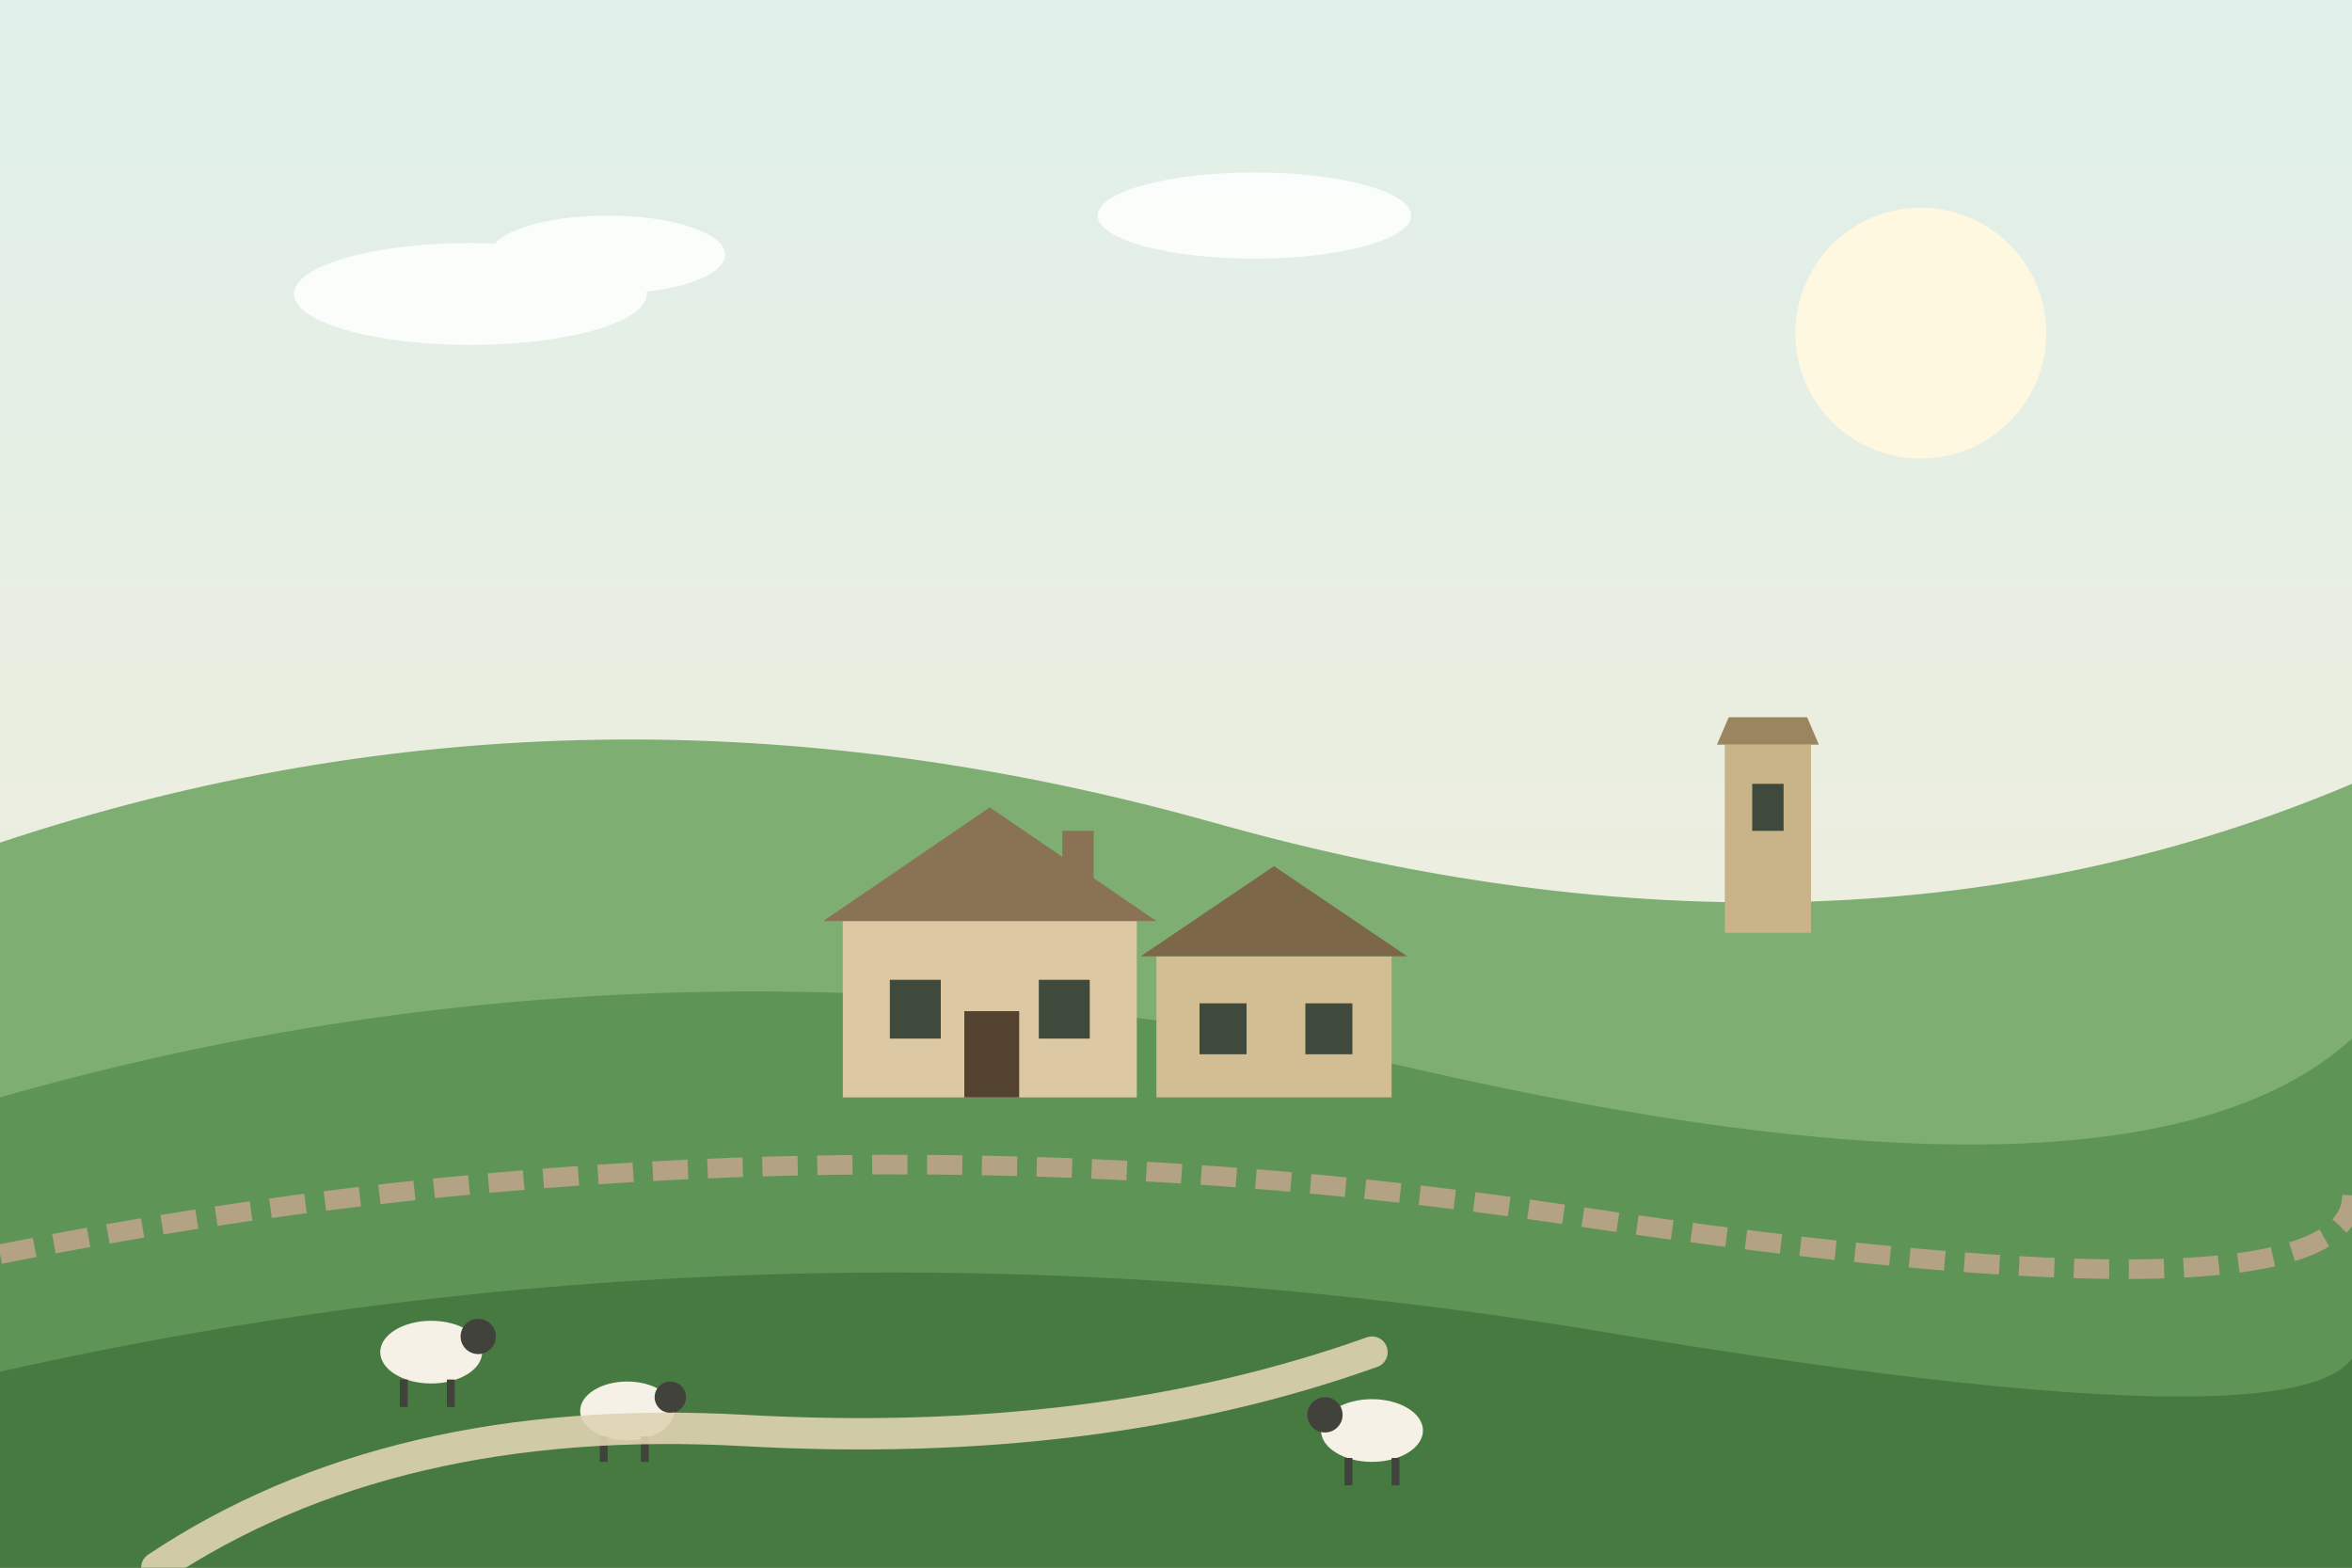
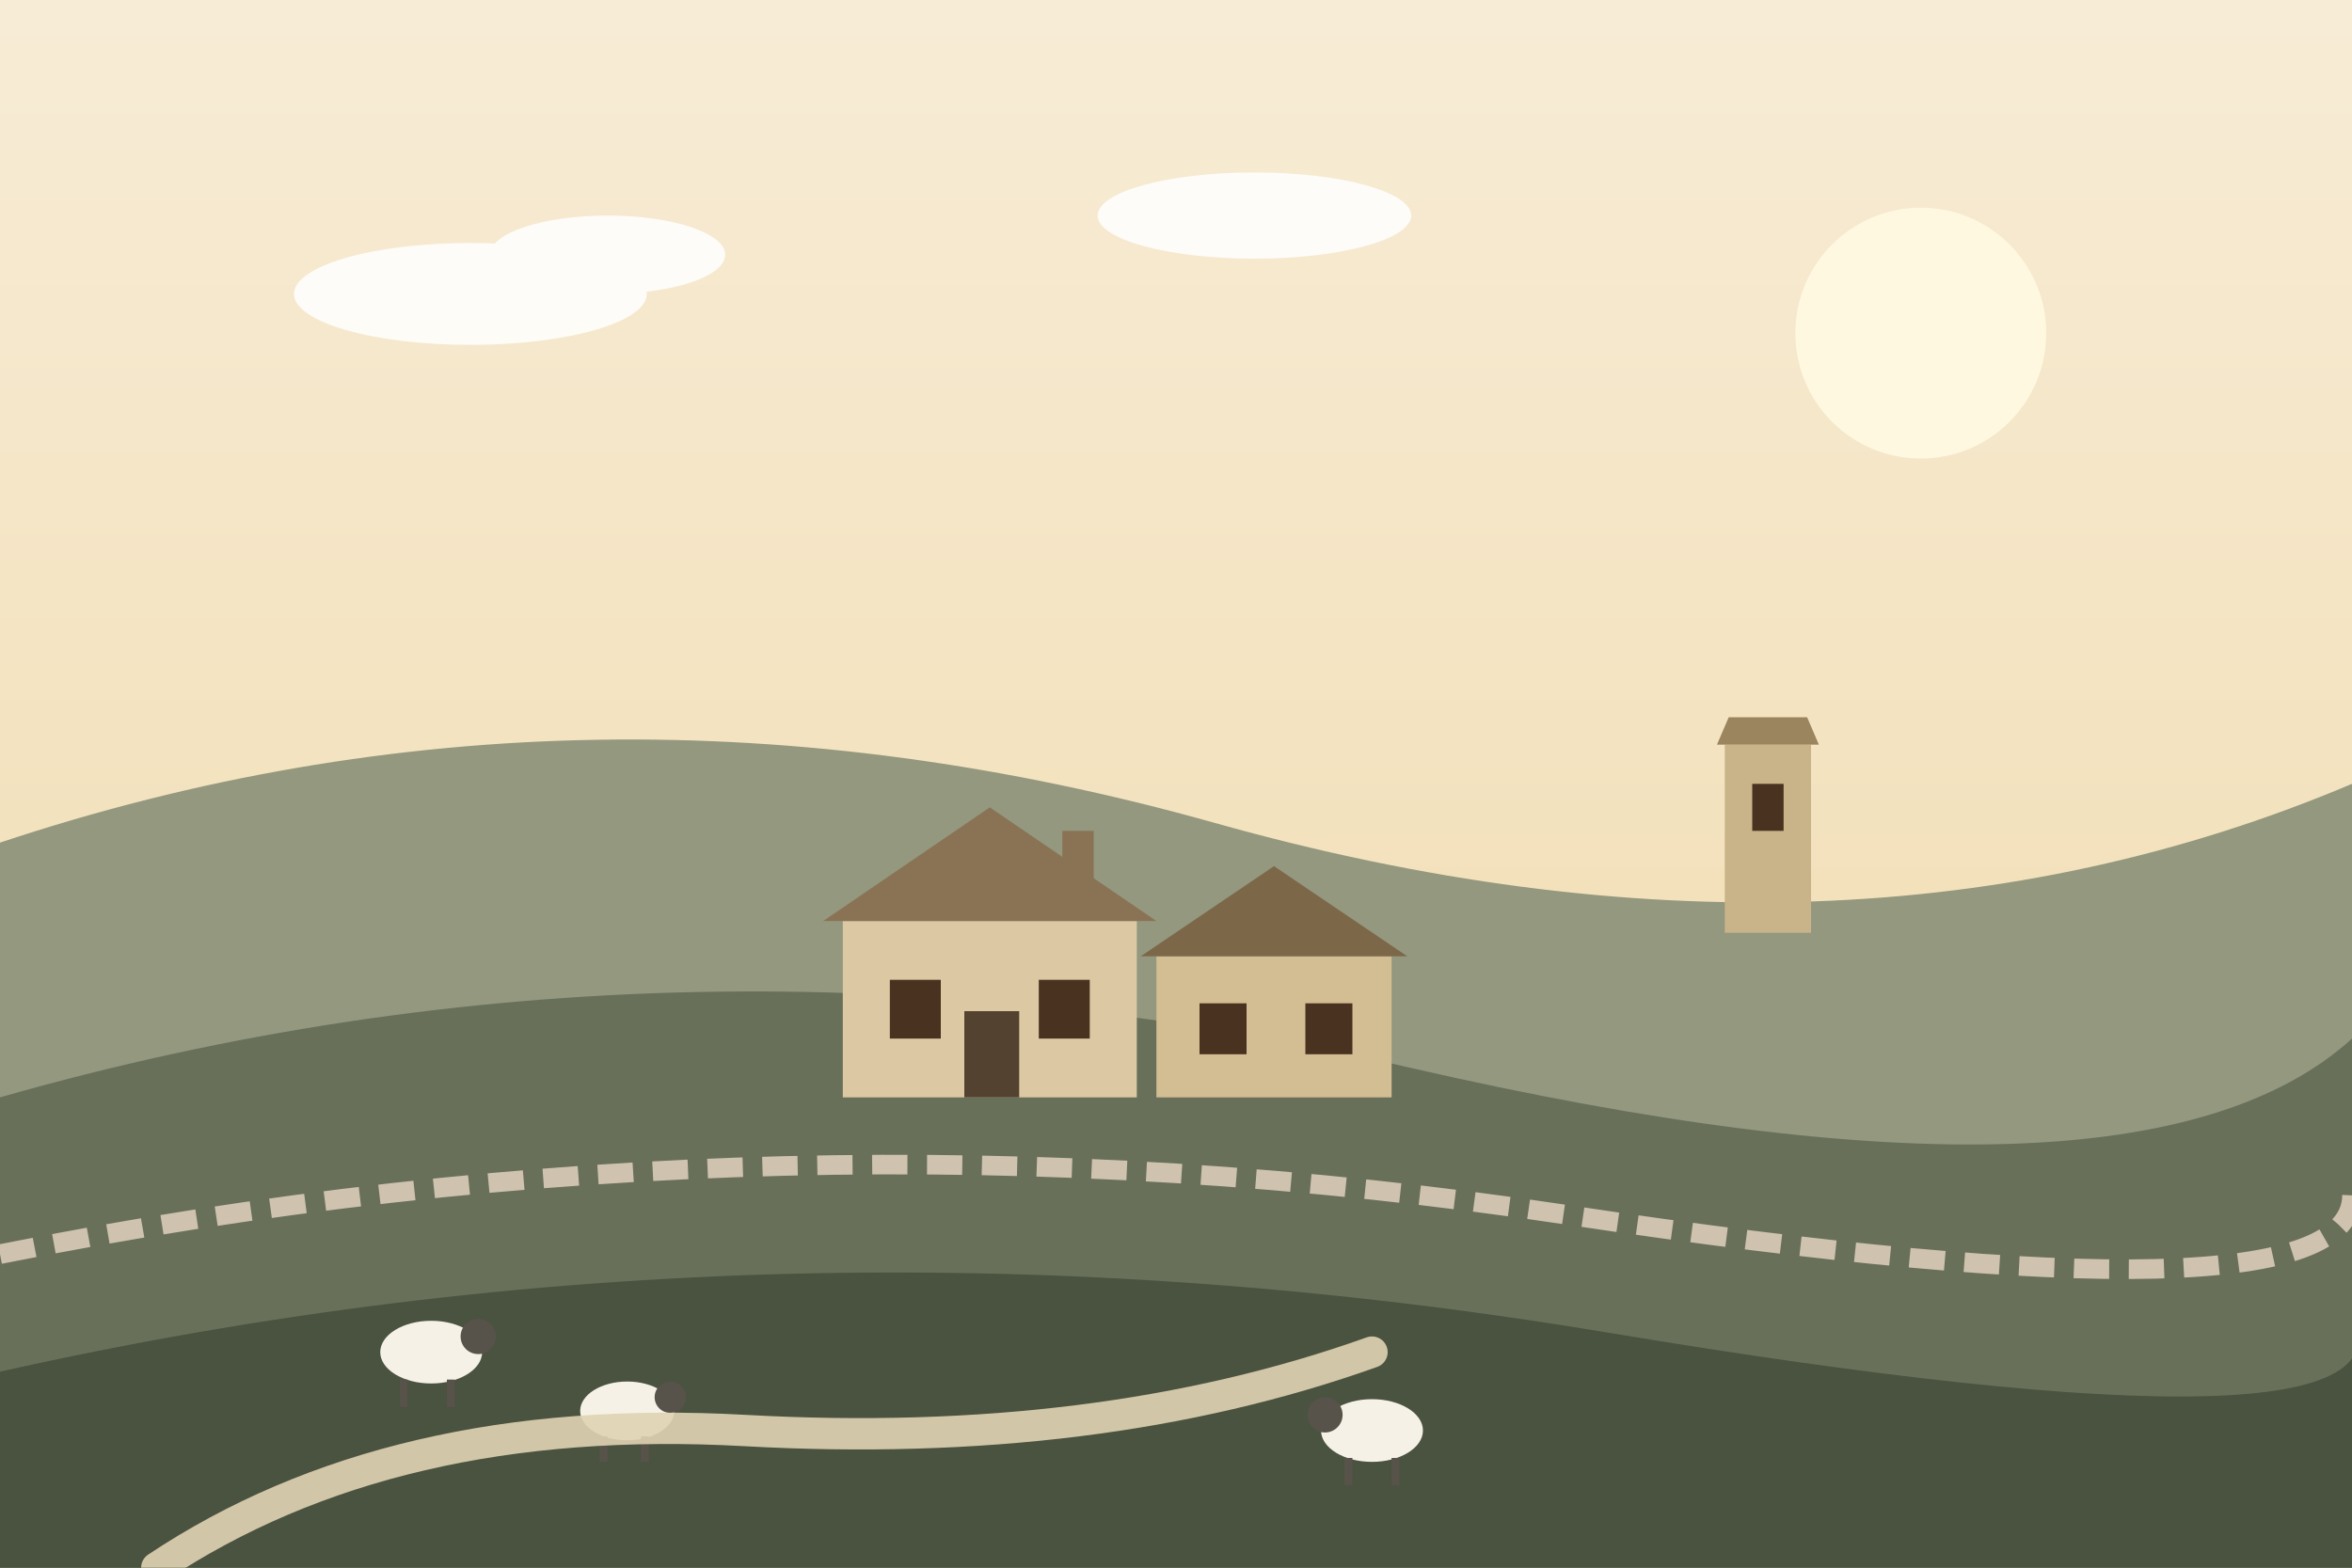
<svg xmlns="http://www.w3.org/2000/svg" viewBox="0 0 1200 800" preserveAspectRatio="xMidYMid slice">
  <defs>
    <linearGradient id="wsky" x1="0" y1="0" x2="0" y2="1">
-       <stop offset="0" stop-color="#dff0ea" />
-       <stop offset="1" stop-color="#f6ecd6" />
+       <stop offset="0" stop-color="#f7ecd6" />
+       <stop offset="1" stop-color="#f0d9a8" />
    </linearGradient>
  </defs>
  <rect width="1200" height="800" fill="url(#wsky)" />
  <circle cx="980" cy="170" r="64" fill="#fff8e1" />
  <g fill="#ffffff" opacity="0.85">
    <ellipse cx="240" cy="150" rx="90" ry="26" />
    <ellipse cx="310" cy="130" rx="60" ry="20" />
    <ellipse cx="640" cy="110" rx="80" ry="22" />
  </g>
-   <path d="M0 430 Q300 330 620 420 T1200 400 L1200 800 L0 800 Z" fill="#7fae72" />
-   <path d="M0 560 Q350 460 720 545 T1200 530 L1200 800 L0 800 Z" fill="#5f9457" />
-   <path d="M0 700 Q400 610 820 680 T1200 670 L1200 800 L0 800 Z" fill="#477a41" />
-   <path d="M0 640 Q400 560 800 620 T1200 610" stroke="#b3a284" stroke-width="10" fill="none" stroke-dasharray="18 10" />
+   <path d="M0 430 Q300 330 620 420 T1200 400 L1200 800 L0 800 Z" fill="#93987f" />
+   <path d="M0 560 Q350 460 720 545 T1200 530 L1200 800 L0 800 Z" fill="#68705a" />
+   <path d="M0 700 Q400 610 820 680 T1200 670 L1200 800 L0 800 Z" fill="#4a5240" />
+   <path d="M0 640 Q400 560 800 620 T1200 610" stroke="#cfc2ae" stroke-width="10" fill="none" stroke-dasharray="18 10" />
  <g transform="translate(430,430)">
    <rect x="0" y="40" width="150" height="90" fill="#dcc9a3" />
    <path d="M-10 40 L75 -18 L160 40 Z" fill="#8a7354" />
-     <rect x="24" y="70" width="26" height="30" fill="#3f4a3c" />
-     <rect x="100" y="70" width="26" height="30" fill="#3f4a3c" />
+     <rect x="24" y="70" width="26" height="30" fill="#4a3221" />
+     <rect x="100" y="70" width="26" height="30" fill="#4a3221" />
    <rect x="62" y="86" width="28" height="44" fill="#544230" />
    <rect x="112" y="-6" width="16" height="34" fill="#8a7354" />
    <rect x="160" y="58" width="120" height="72" fill="#d3bd93" />
    <path d="M152 58 L220 12 L288 58 Z" fill="#7d6749" />
-     <rect x="182" y="82" width="24" height="26" fill="#3f4a3c" />
-     <rect x="236" y="82" width="24" height="26" fill="#3f4a3c" />
+     <rect x="182" y="82" width="24" height="26" fill="#4a3221" />
+     <rect x="236" y="82" width="24" height="26" fill="#4a3221" />
  </g>
  <g transform="translate(880,380)" fill="#c9b489">
    <rect x="0" y="0" width="44" height="96" />
    <path d="M-4 0 h52 l-6 -14 h-40 Z" fill="#9b855f" />
-     <rect x="14" y="20" width="16" height="24" fill="#3f4a3c" />
+     <rect x="14" y="20" width="16" height="24" fill="#4a3221" />
  </g>
  <g>
    <g transform="translate(220,690)">
      <ellipse cx="0" cy="0" rx="26" ry="16" fill="#f5f1e6" />
-       <circle cx="24" cy="-8" r="9" fill="#42423c" />
-       <path d="M-14 14 v14 M10 14 v14" stroke="#42423c" stroke-width="4" />
+       <circle cx="24" cy="-8" r="9" fill="#57534a" />
+       <path d="M-14 14 v14 M10 14 v14" stroke="#57534a" stroke-width="4" />
    </g>
    <g transform="translate(320,720)">
      <ellipse cx="0" cy="0" rx="24" ry="15" fill="#f5f1e6" />
-       <circle cx="22" cy="-7" r="8" fill="#42423c" />
-       <path d="M-12 13 v13 M9 13 v13" stroke="#42423c" stroke-width="4" />
+       <circle cx="22" cy="-7" r="8" fill="#57534a" />
+       <path d="M-12 13 v13 M9 13 v13" stroke="#57534a" stroke-width="4" />
    </g>
    <g transform="translate(700,730)">
      <ellipse cx="0" cy="0" rx="26" ry="16" fill="#f5f1e6" />
-       <circle cx="-24" cy="-8" r="9" fill="#42423c" />
-       <path d="M-12 14 v14 M12 14 v14" stroke="#42423c" stroke-width="4" />
+       <circle cx="-24" cy="-8" r="9" fill="#57534a" />
+       <path d="M-12 14 v14 M12 14 v14" stroke="#57534a" stroke-width="4" />
    </g>
  </g>
  <path d="M80 800 Q200 720 380 730 T700 690" stroke="#e0d3b2" stroke-width="16" fill="none" stroke-linecap="round" opacity="0.9" />
</svg>
